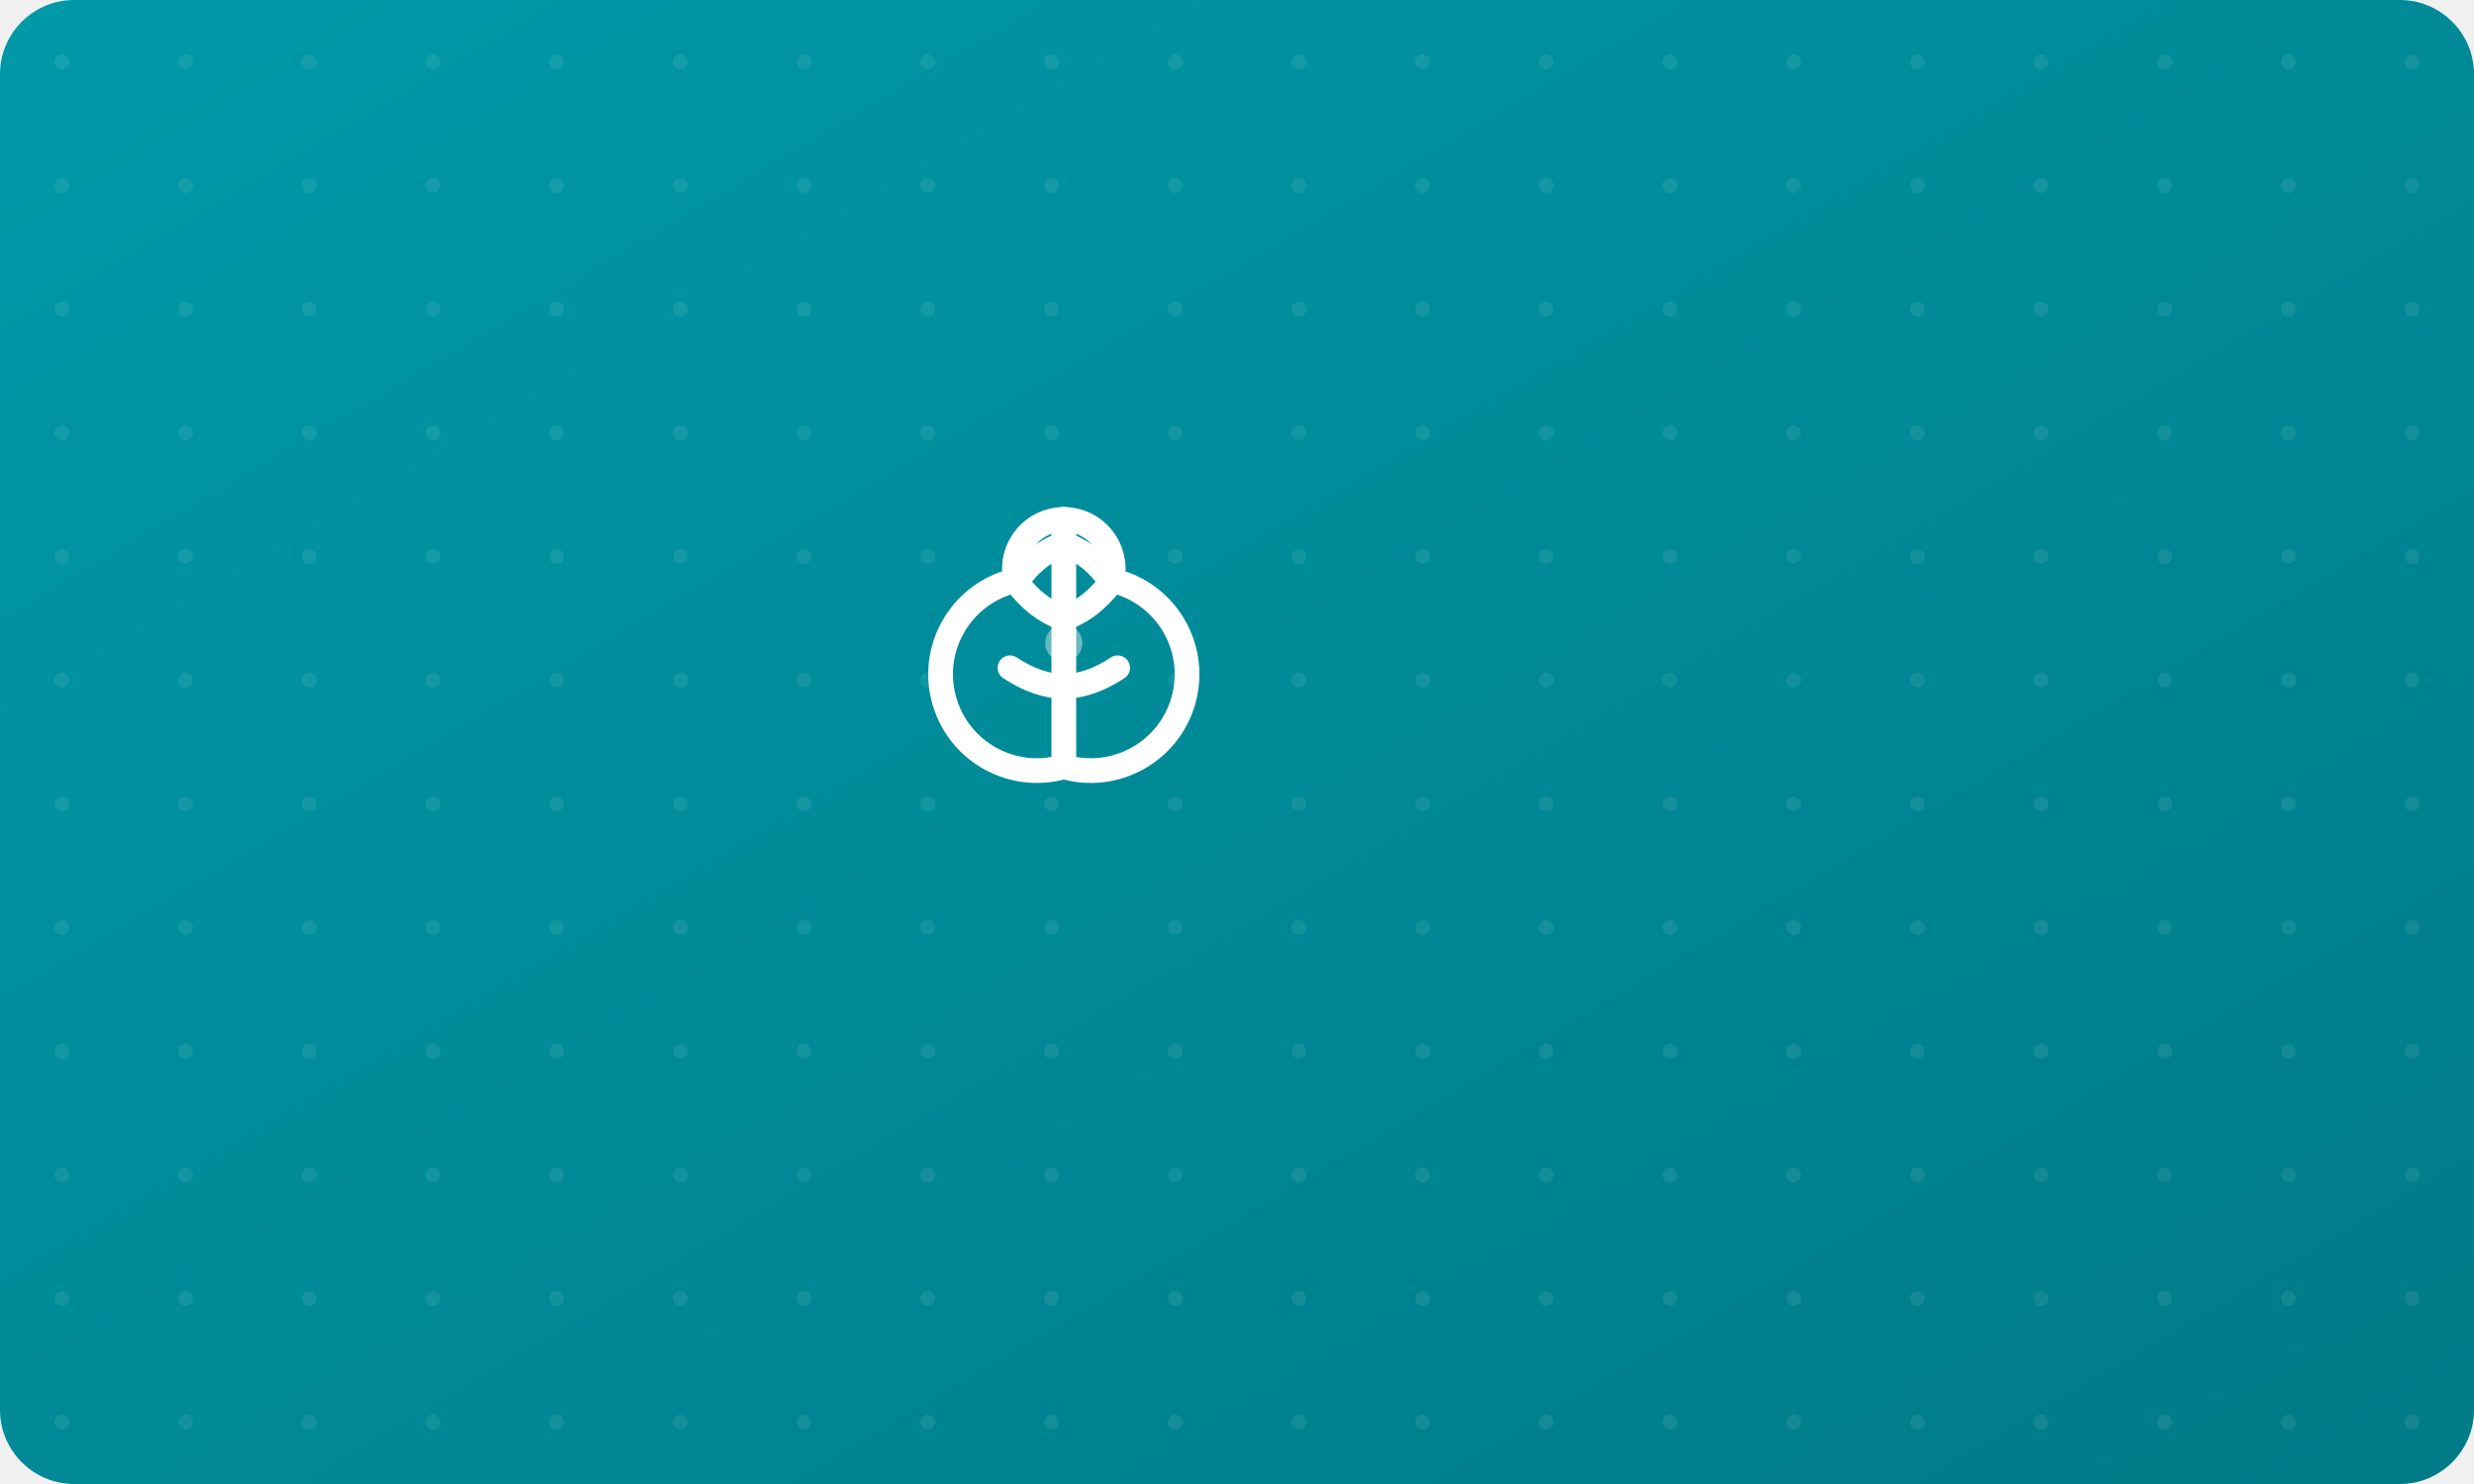
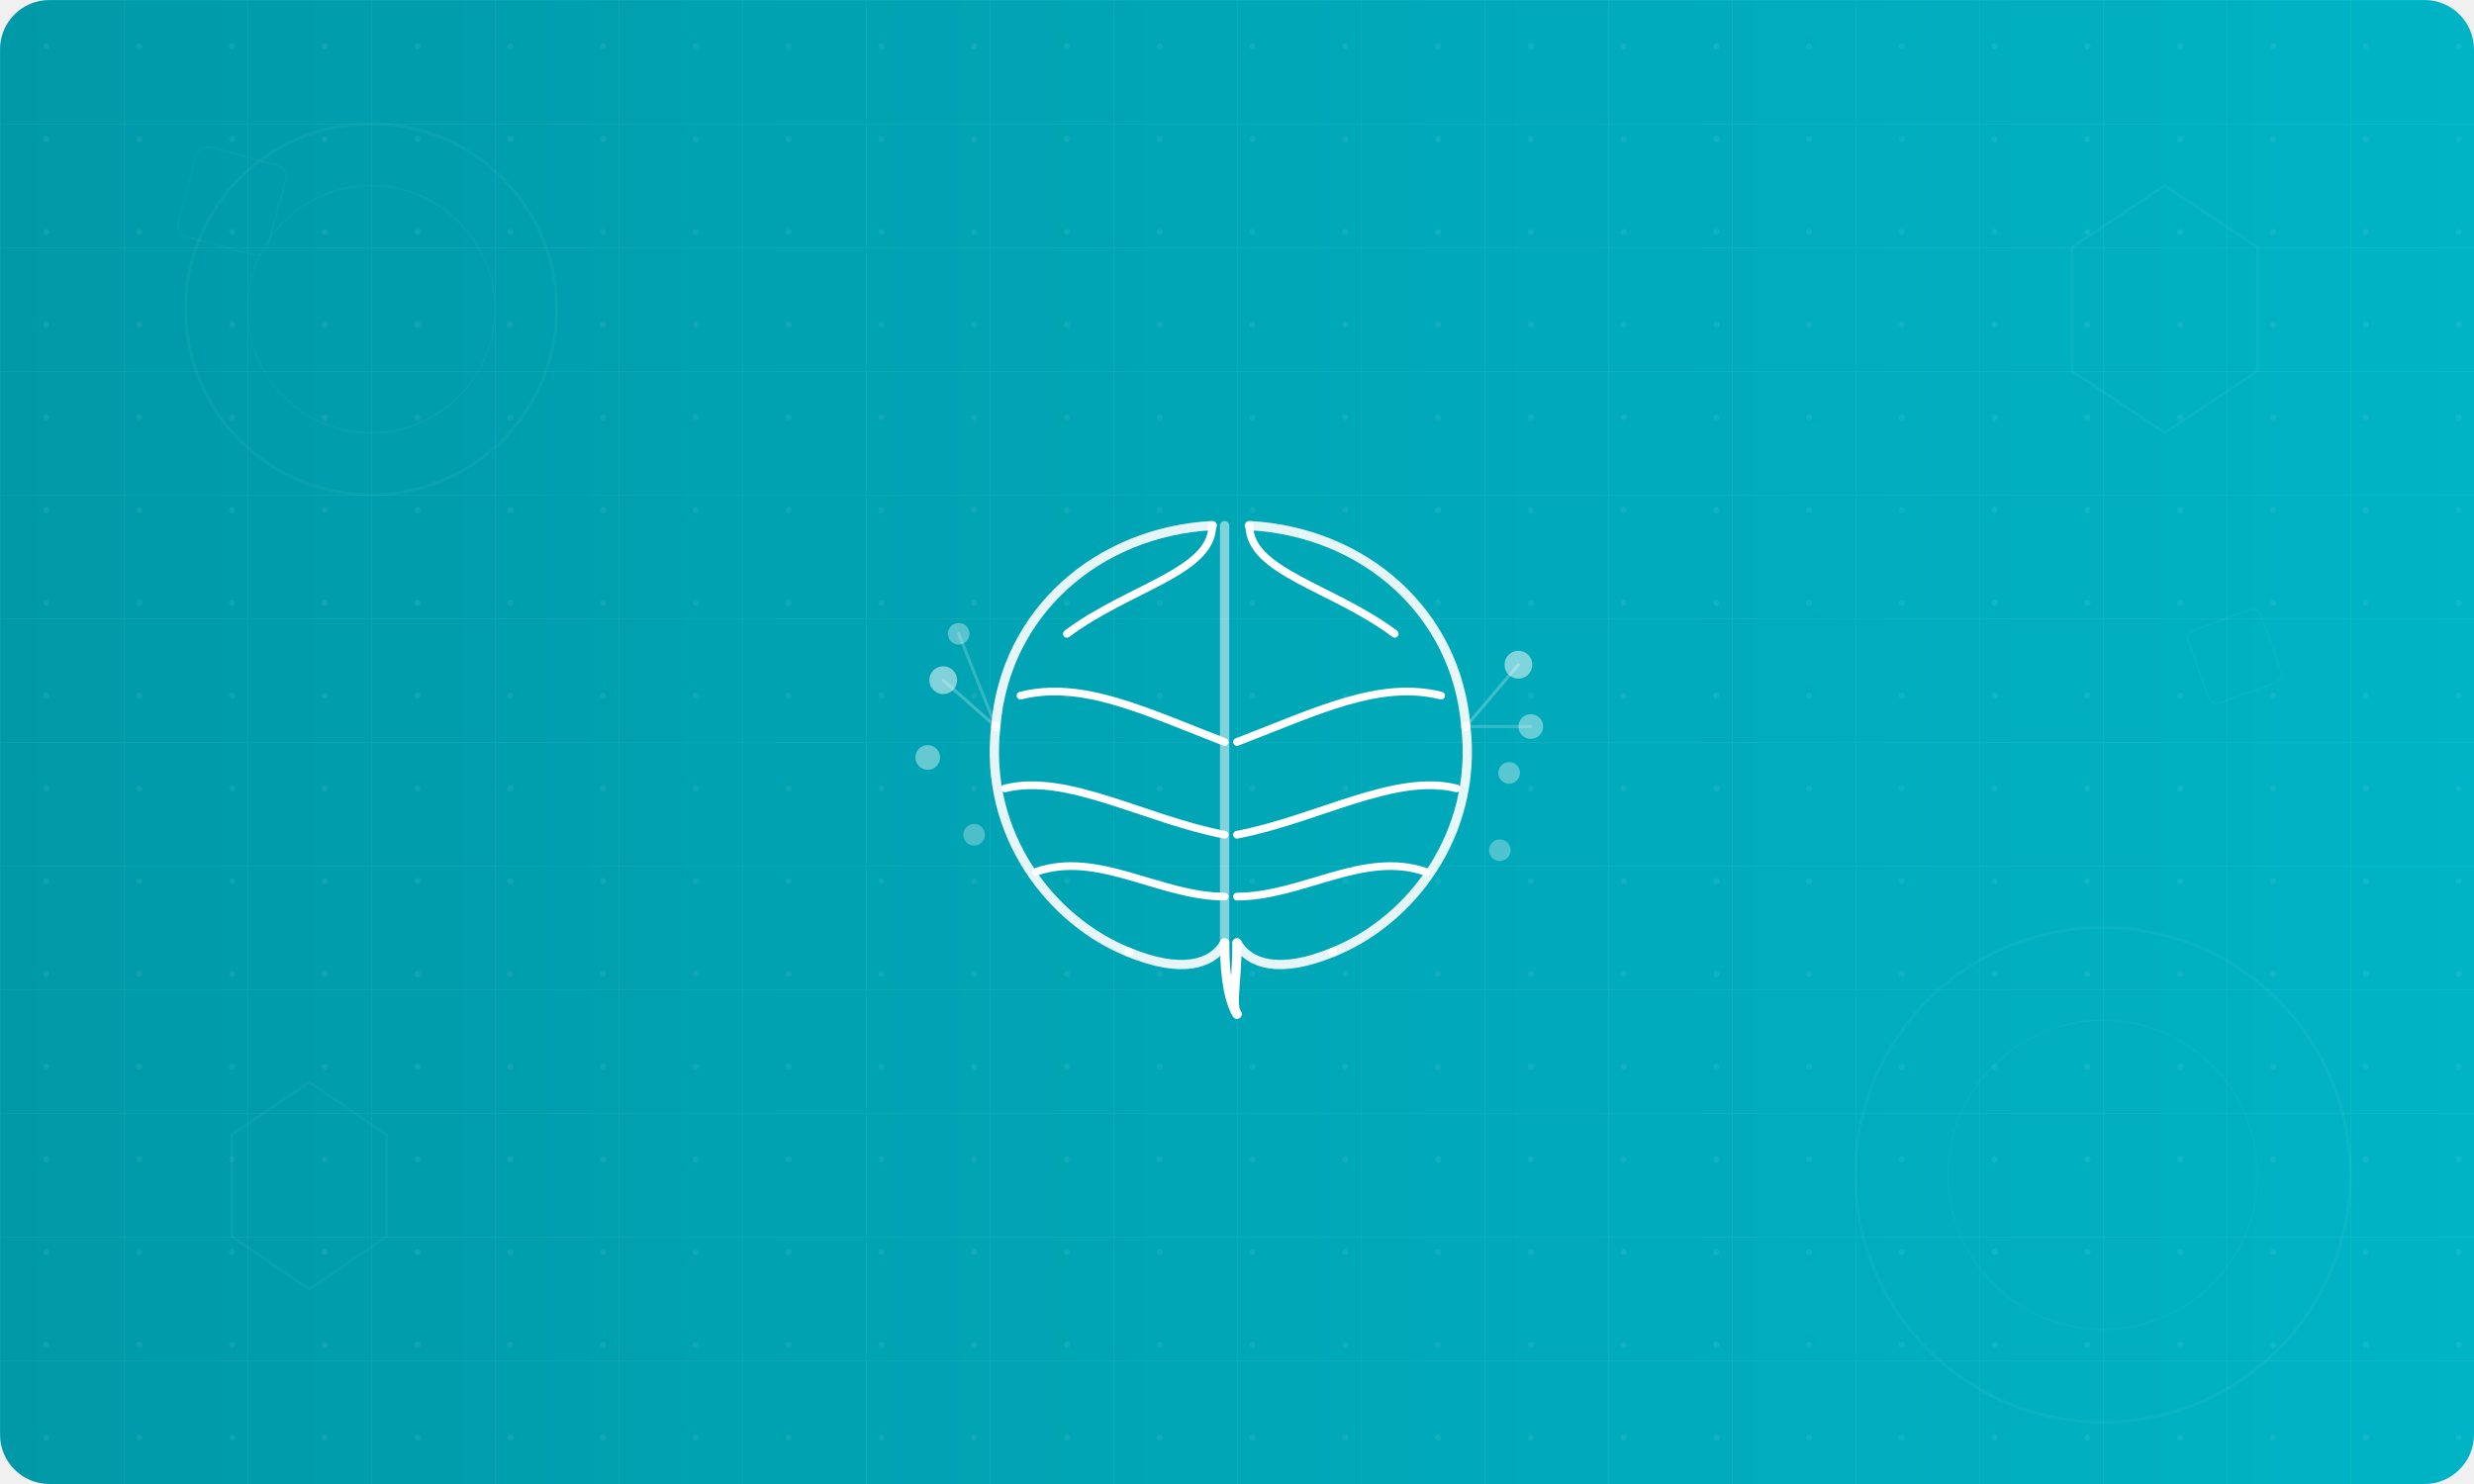
- <svg xmlns="http://www.w3.org/2000/svg" width="400" height="240" viewBox="0 0 400 240">
+ <svg xmlns="http://www.w3.org/2000/svg" width="800" height="480" viewBox="0 0 800 480">
  <defs>
-     <pattern id="dots" width="20" height="20" patternUnits="userSpaceOnUse">
-       <circle cx="10" cy="10" r="1.2" fill="white" opacity="0.08" />
+     <linearGradient id="bg" x1="0" y1="0" x2="1" y2="0">
+       <stop offset="0%" stop-color="#0099A8" />
+       <stop offset="100%" stop-color="#00B4C5" />
+     </linearGradient>
+     <pattern id="grid" width="40" height="40" patternUnits="userSpaceOnUse">
+       <path d="M 40 0 L 0 0 0 40" fill="none" stroke="white" stroke-width="0.5" opacity="0.06" />
    </pattern>
-     <linearGradient id="bg" x1="0" y1="0" x2="1" y2="1">
-       <stop offset="0%" stop-color="#0099A8" />
-       <stop offset="100%" stop-color="#007A87" />
-     </linearGradient>
+     <pattern id="dots" width="30" height="30" patternUnits="userSpaceOnUse">
+       <circle cx="15" cy="15" r="1" fill="white" opacity="0.07" />
+     </pattern>
  </defs>
-   <rect width="400" height="240" rx="12" fill="url(#bg)" />
-   <rect width="400" height="240" rx="12" fill="url(#dots)" />
-   <g transform="translate(160,80)" fill="none" stroke="white" stroke-width="4" stroke-linecap="round" stroke-linejoin="round">
-     <path d="M12 4a8 8 0 0 0-7.7 10.1" />
-     <path d="M12 4a8 8 0 0 1 7.7 10.1" />
-     <path d="M20.7 14.1A8 8 0 0 1 12 44" />
-     <path d="M3.3 14.1A8 8 0 0 0 12 44" />
-     <path d="M12 4v40" />
-     <path d="M4.3 14.1C6.5 17 9 19 12 20" />
-     <path d="M19.7 14.1C17.5 17 15 19 12 20" />
-     <path d="M4.3 14.1C6.5 11 9 9 12 8" />
-     <path d="M19.7 14.1C17.5 11 15 9 12 8" />
-     <circle cx="12" cy="24" r="3" fill="white" stroke="none" opacity="0.4" />
-     <path d="M3.3 28c3 2 6 3 8.7 3" />
-     <path d="M20.7 28c-3 2-6 3-8.7 3" />
+   <rect width="800" height="480" rx="16" fill="url(#bg)" />
+   <rect width="800" height="480" rx="16" fill="url(#grid)" />
+   <rect width="800" height="480" rx="16" fill="url(#dots)" />
+   <circle cx="120" cy="100" r="60" fill="none" stroke="white" stroke-width="1" opacity="0.04" />
+   <circle cx="120" cy="100" r="40" fill="none" stroke="white" stroke-width="0.5" opacity="0.03" />
+   <circle cx="680" cy="380" r="80" fill="none" stroke="white" stroke-width="1" opacity="0.04" />
+   <circle cx="680" cy="380" r="50" fill="none" stroke="white" stroke-width="0.5" opacity="0.03" />
+   <polygon points="700,60 730,80 730,120 700,140 670,120 670,80" fill="none" stroke="white" stroke-width="0.8" opacity="0.05" />
+   <polygon points="100,350 125,367 125,400 100,417 75,400 75,367" fill="none" stroke="white" stroke-width="0.8" opacity="0.04" />
+   <rect x="60" y="50" width="30" height="30" rx="4" fill="none" stroke="white" stroke-width="0.6" opacity="0.03" transform="rotate(15 75 65)" />
+   <rect x="710" y="200" width="25" height="25" rx="3" fill="none" stroke="white" stroke-width="0.6" opacity="0.03" transform="rotate(-20 722 212)" />
+   <g transform="translate(400,240)" fill="none" stroke="white" stroke-width="3" stroke-linecap="round" stroke-linejoin="round">
+     <path d="M-8,-70 C-45,-68 -75,-42 -78,-5" opacity="0.9" />
+     <path d="M-78,-5 C-82,30 -60,58 -35,68" opacity="0.9" />
+     <path d="M-35,68 C-18,75 -8,72 -4,65" opacity="0.9" />
+     <path d="M-4,65 L-4,-70" opacity="0.5" />
+     <path d="M4,-70 C41,-68 71,-42 74,-5" opacity="0.9" />
+     <path d="M74,-5 C78,30 56,58 31,68" opacity="0.9" />
+     <path d="M31,68 C14,75 4,72 0,65" opacity="0.9" />
+     <path d="M-8,-70 C-8,-55 -35,-50 -55,-35" stroke-width="2.5" />
+     <path d="M-70,-15 C-50,-20 -30,-10 -4,0" stroke-width="2.5" />
+     <path d="M-75,15 C-55,10 -30,25 -4,30" stroke-width="2.5" />
+     <path d="M-65,42 C-45,35 -25,50 -4,50" stroke-width="2.5" />
+     <path d="M4,-70 C4,-55 31,-50 51,-35" stroke-width="2.5" />
+     <path d="M66,-15 C46,-20 26,-10 0,0" stroke-width="2.5" />
+     <path d="M71,15 C51,10 26,25 0,30" stroke-width="2.5" />
+     <path d="M61,42 C41,35 21,50 0,50" stroke-width="2.5" />
+     <path d="M-4,65 C-4,78 -2,85 0,88" stroke-width="3" />
+     <path d="M0,65 C0,78 -2,85 0,88" stroke-width="3" />
+     <circle cx="-95" cy="-20" r="3" fill="white" opacity="0.5" />
+     <circle cx="-90" cy="-35" r="2" fill="white" opacity="0.35" />
+     <circle cx="-100" cy="5" r="2.5" fill="white" opacity="0.4" />
+     <circle cx="91" cy="-25" r="3" fill="white" opacity="0.5" />
+     <circle cx="88" cy="10" r="2" fill="white" opacity="0.35" />
+     <circle cx="95" cy="-5" r="2.5" fill="white" opacity="0.4" />
+     <circle cx="-85" cy="30" r="2" fill="white" opacity="0.3" />
+     <circle cx="85" cy="35" r="2" fill="white" opacity="0.3" />
+     <line x1="-78" y1="-5" x2="-95" y2="-20" stroke-width="1" opacity="0.25" />
+     <line x1="-78" y1="-5" x2="-90" y2="-35" stroke-width="1" opacity="0.2" />
+     <line x1="74" y1="-5" x2="91" y2="-25" stroke-width="1" opacity="0.25" />
+     <line x1="74" y1="-5" x2="95" y2="-5" stroke-width="1" opacity="0.2" />
  </g>
</svg>
